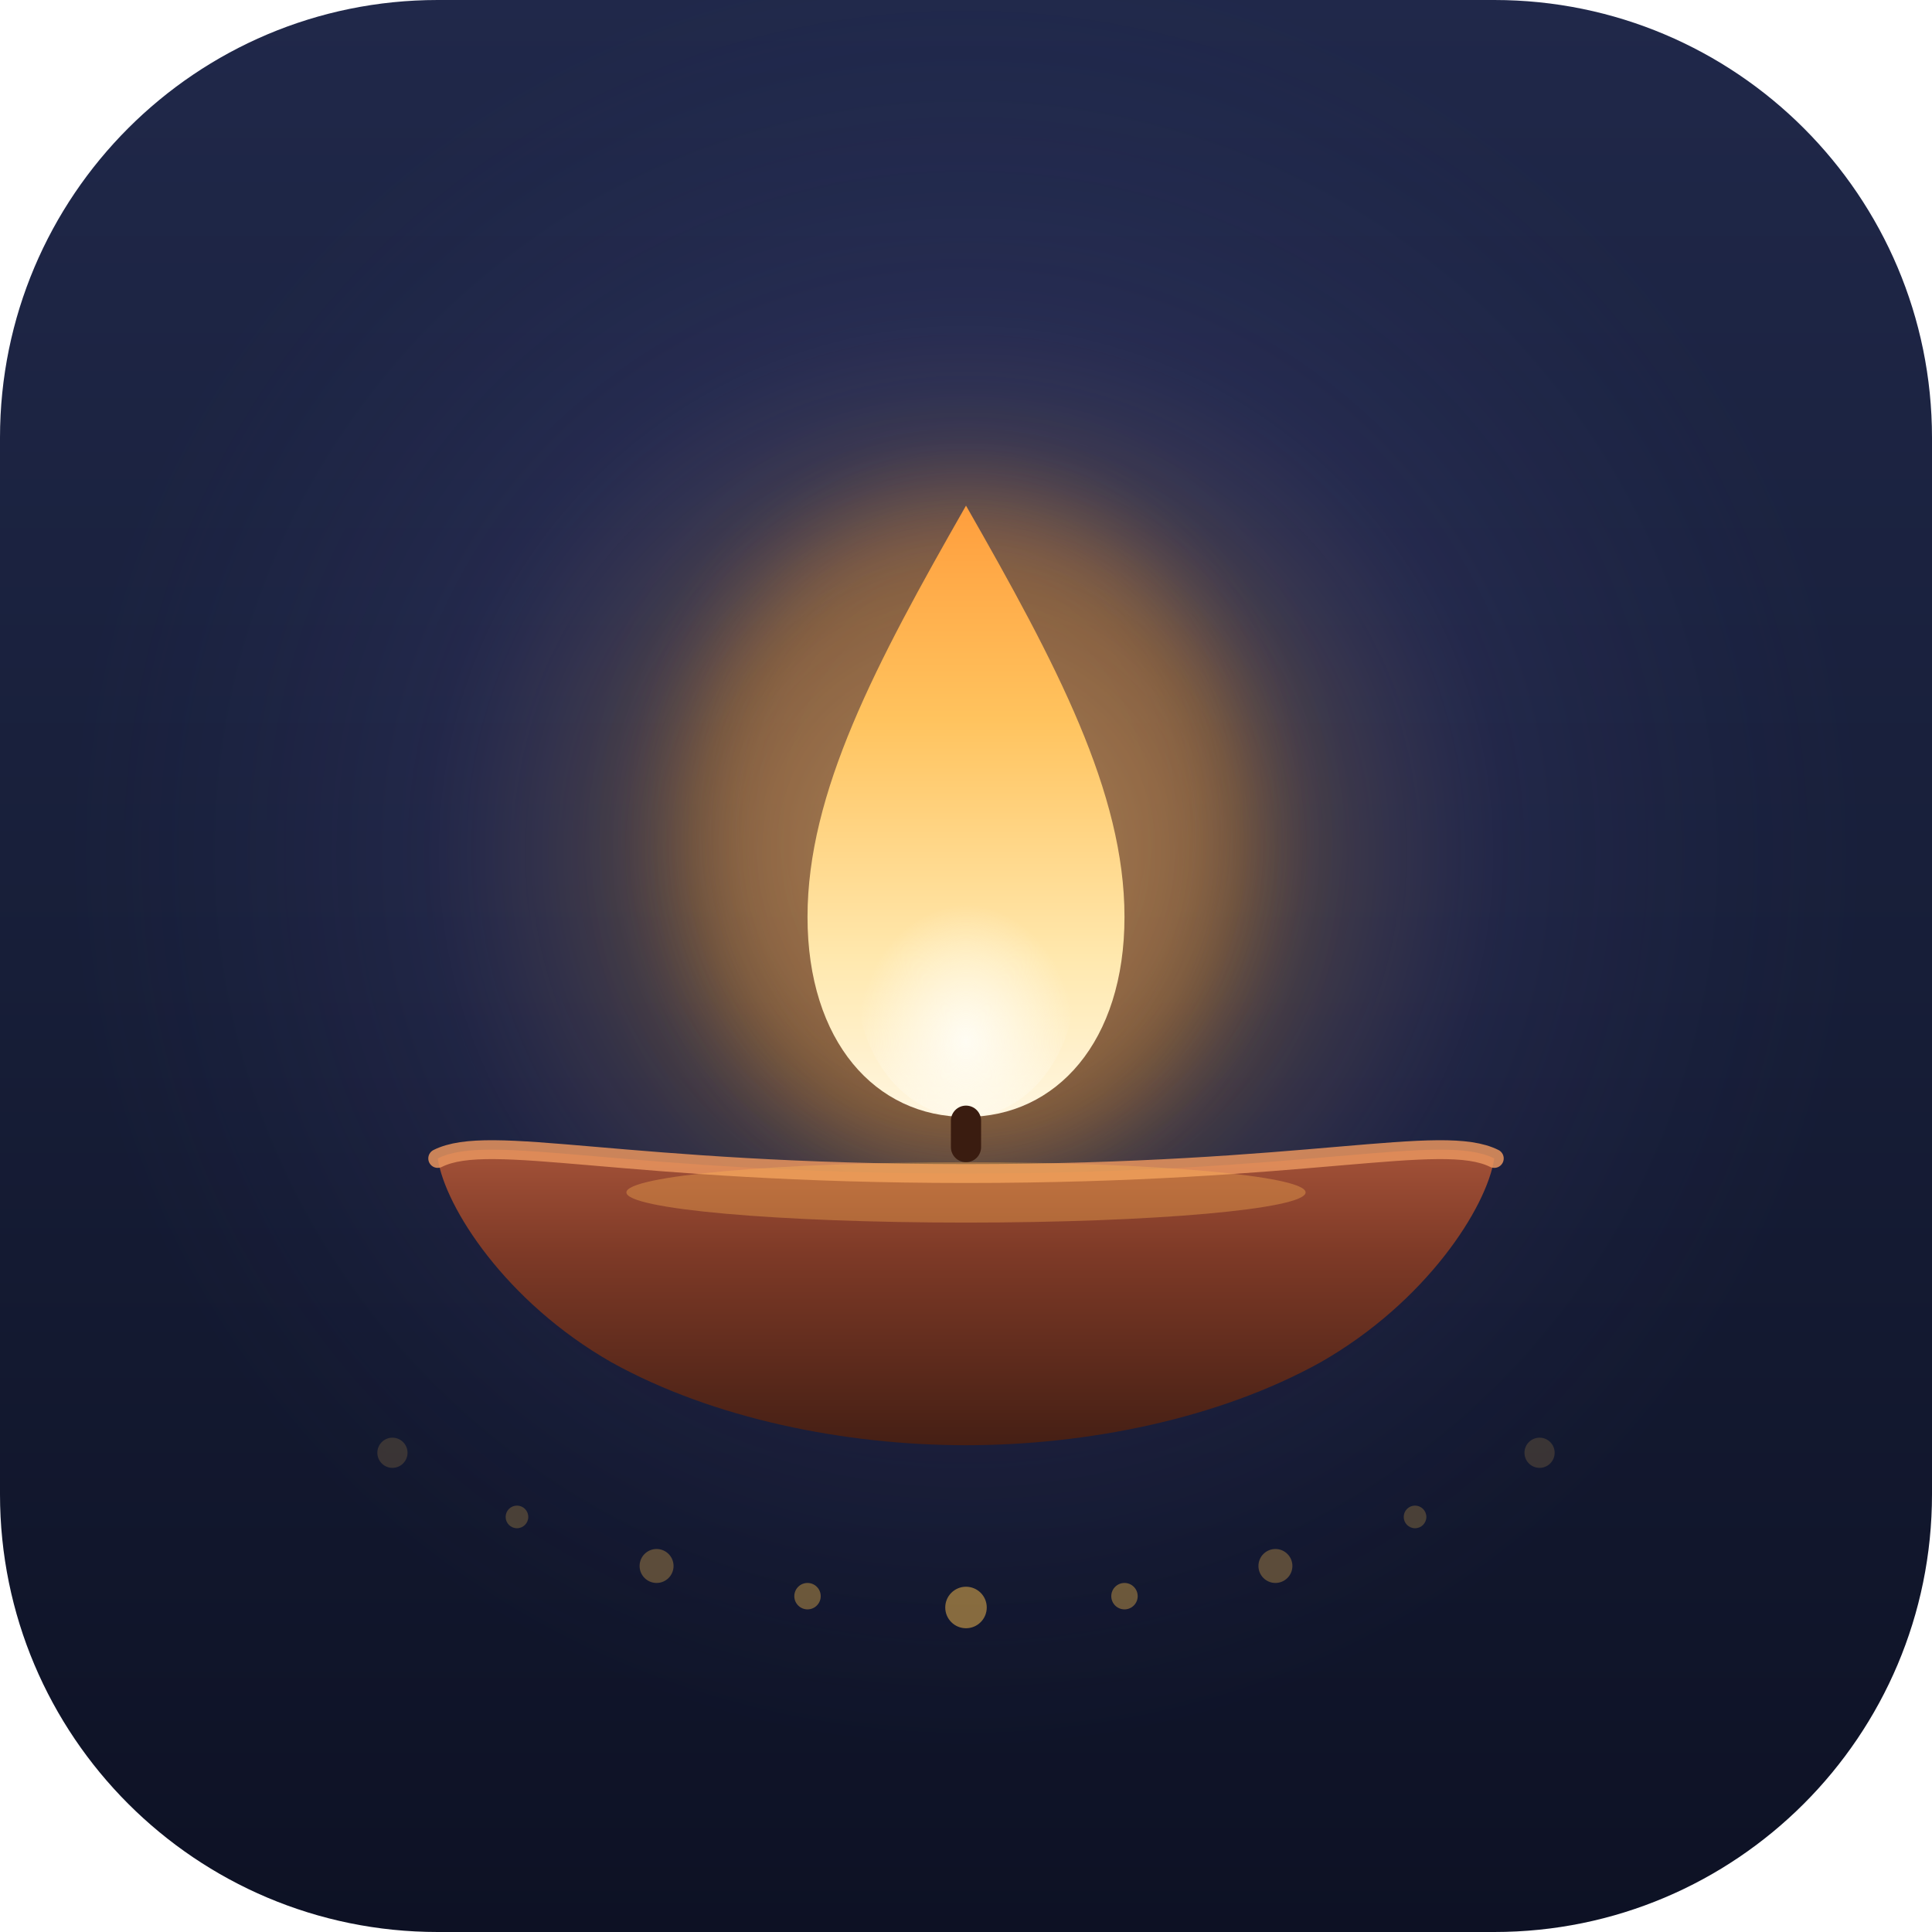
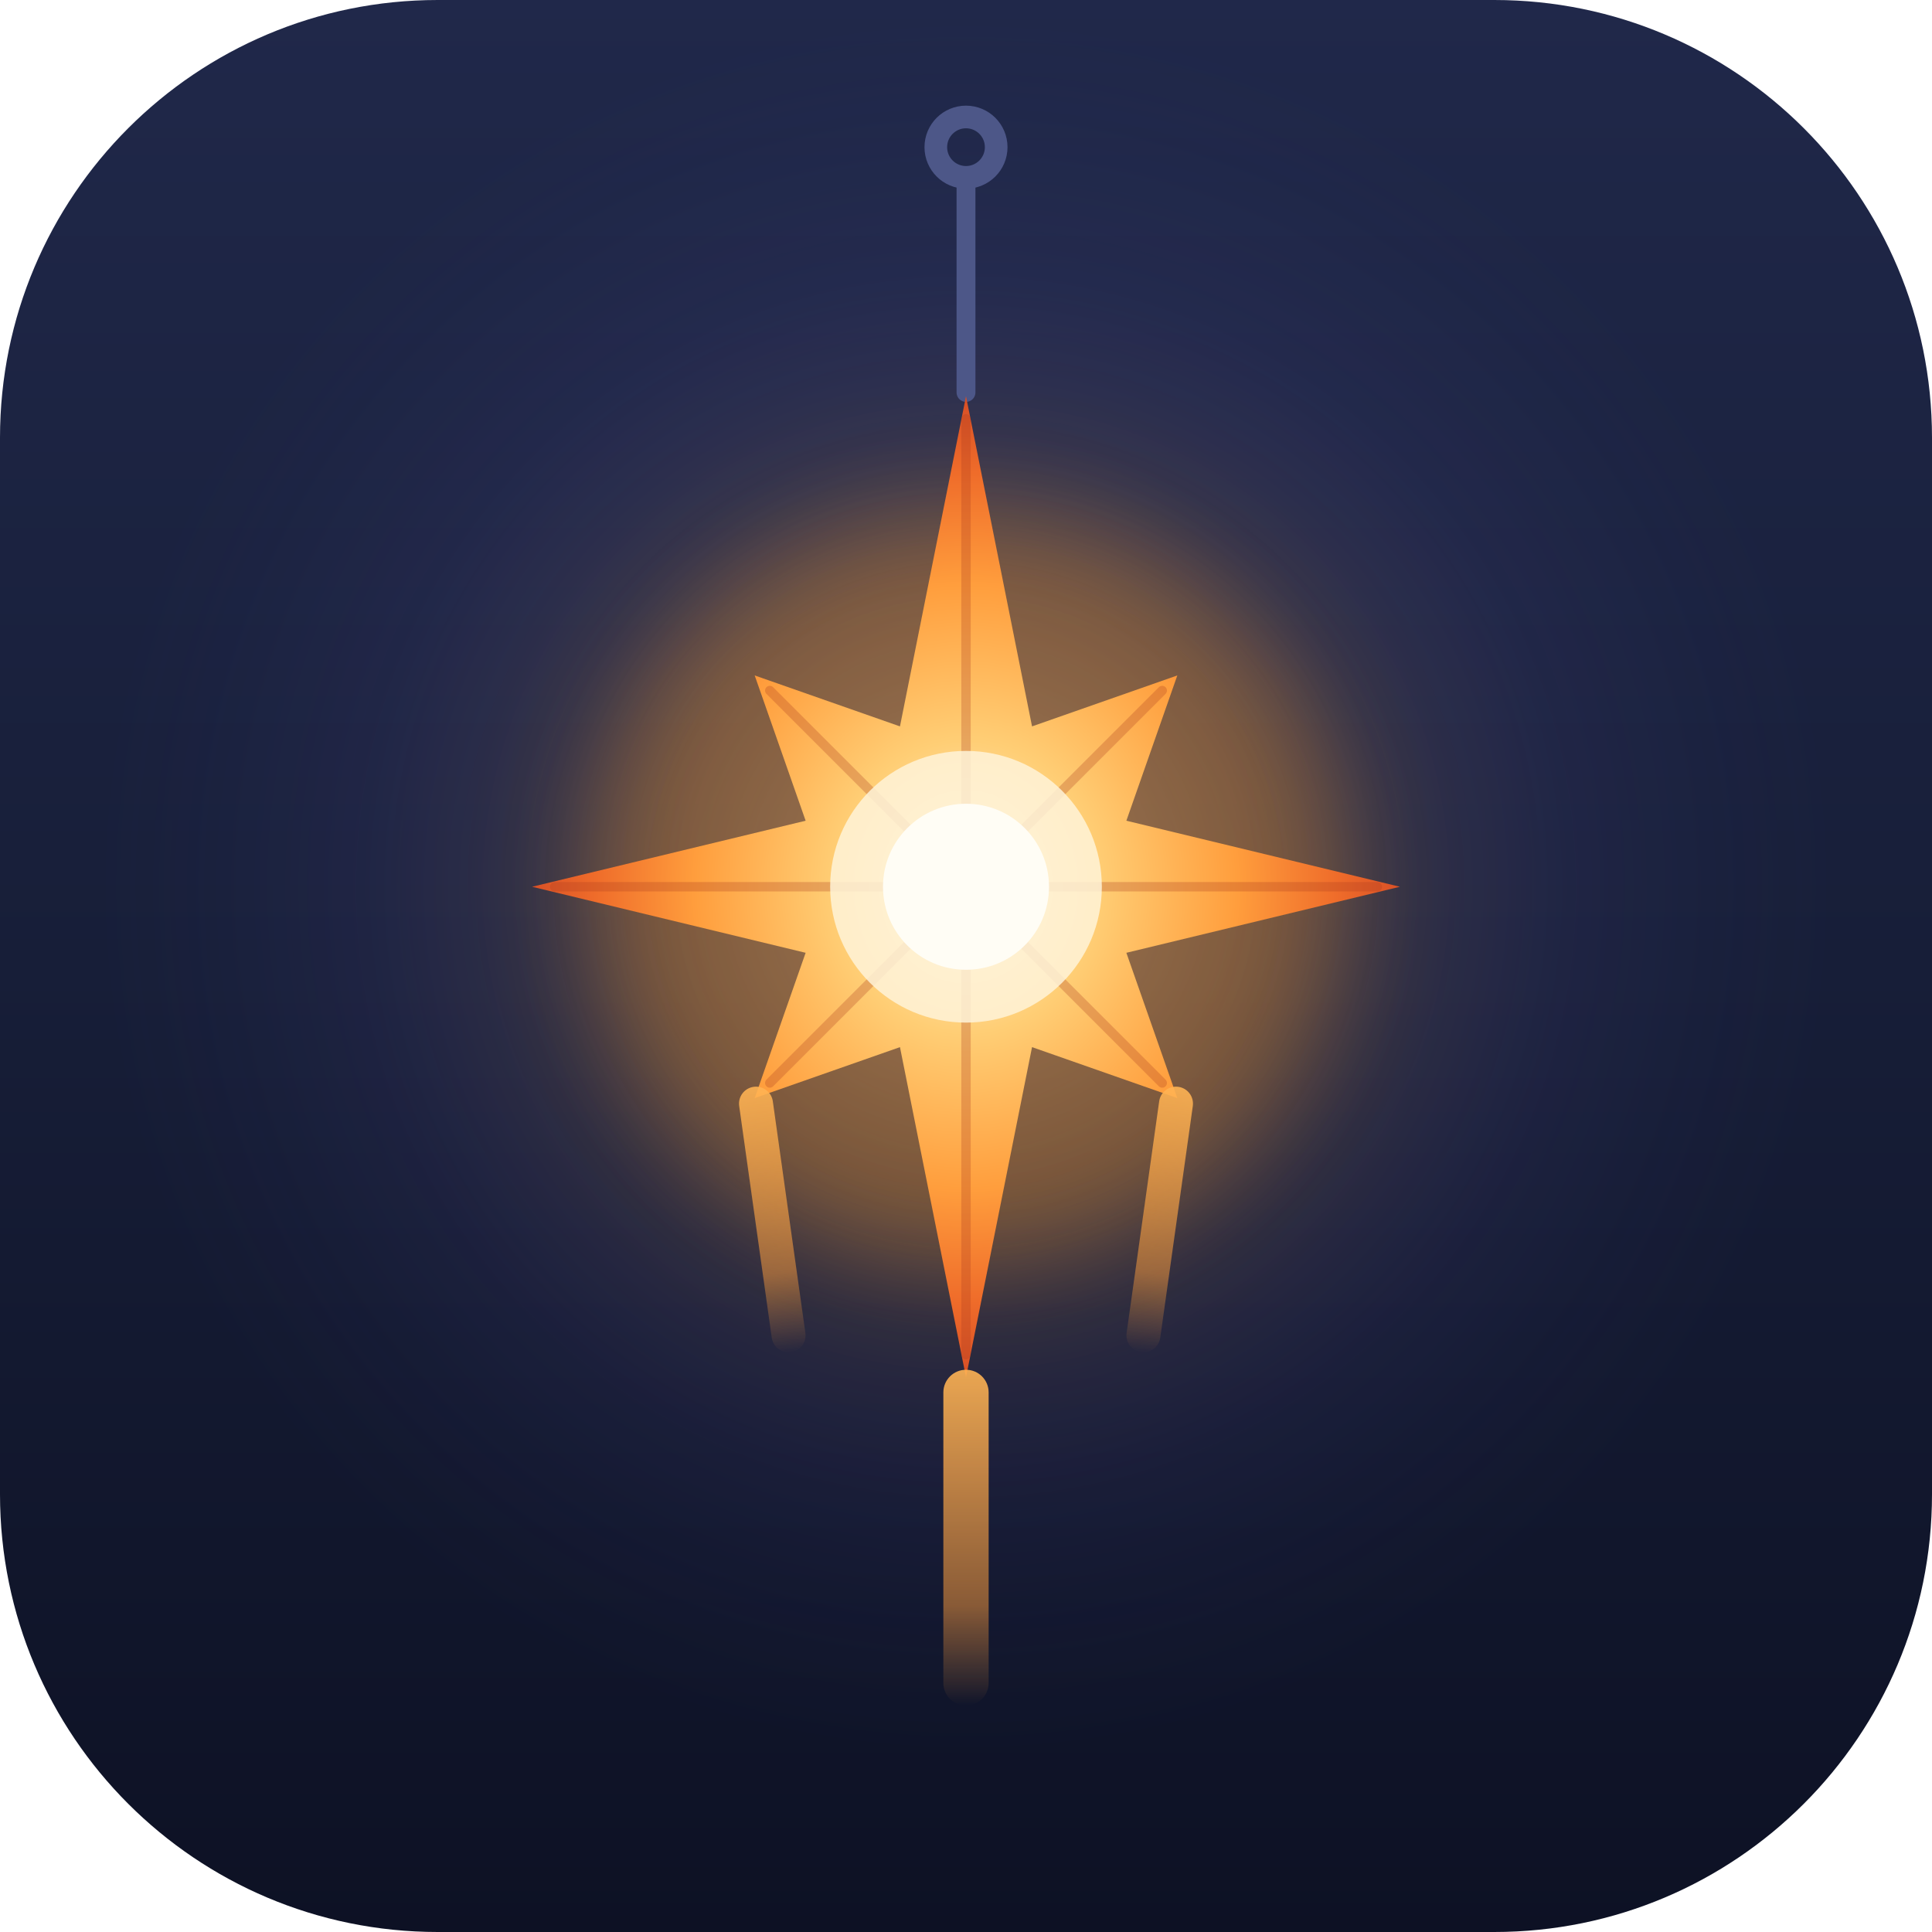
<svg xmlns="http://www.w3.org/2000/svg" width="1024" height="1024" viewBox="0 0 1024 1024">
  <defs>
    <linearGradient id="field" x1="0" y1="0" x2="0" y2="1">
      <stop offset="0" stop-color="#20284a" />
      <stop offset="0.5" stop-color="#171e38" />
      <stop offset="1" stop-color="#0d1124" />
    </linearGradient>
    <radialGradient id="glow" cx="0.5" cy="0.5" r="0.5">
-       <stop offset="0" stop-color="#ffd9a0" stop-opacity="0.50" />
-       <stop offset="0.3" stop-color="#ffb454" stop-opacity="0.26" />
-       <stop offset="0.6" stop-color="#8f7ce0" stop-opacity="0.08" />
+       <stop offset="0" stop-color="#ffd9a0" stop-opacity="0.45" />
+       <stop offset="0.35" stop-color="#ffb454" stop-opacity="0.20" />
+       <stop offset="0.7" stop-color="#8f7ce0" stop-opacity="0.06" />
      <stop offset="1" stop-color="#4a5aa8" stop-opacity="0" />
    </radialGradient>
-     <linearGradient id="flame" x1="0" y1="0" x2="0" y2="1">
-       <stop offset="0" stop-color="#ff9e3d" />
-       <stop offset="0.35" stop-color="#ffc35e" />
-       <stop offset="0.75" stop-color="#ffe9b0" />
-       <stop offset="1" stop-color="#fff6e0" />
-     </linearGradient>
-     <radialGradient id="flameheart" cx="0.5" cy="0.72" r="0.5">
-       <stop offset="0" stop-color="#fffdf5" stop-opacity="0.95" />
-       <stop offset="1" stop-color="#fffdf5" stop-opacity="0" />
+     <radialGradient id="paper" cx="0.5" cy="0.5" r="0.5">
+       <stop offset="0" stop-color="#fff3d8" />
+       <stop offset="0.3" stop-color="#ffce75" />
+       <stop offset="0.62" stop-color="#ff9e3d" />
+       <stop offset="0.85" stop-color="#ef6c2a" />
+       <stop offset="1" stop-color="#d84f26" />
    </radialGradient>
-     <linearGradient id="clay" x1="0" y1="0" x2="0" y2="1">
-       <stop offset="0" stop-color="#a45238" />
-       <stop offset="0.35" stop-color="#7e3a27" />
-       <stop offset="1" stop-color="#451f14" />
+     <linearGradient id="tassel" x1="0" y1="0" x2="0" y2="1">
+       <stop offset="0" stop-color="#ffb454" stop-opacity="0.9" />
+       <stop offset="0.7" stop-color="#ff9e3d" stop-opacity="0.5" />
+       <stop offset="1" stop-color="#ff9e3d" stop-opacity="0" />
    </linearGradient>
    <clipPath id="squircle">
      <rect x="0" y="0" width="1024" height="1024" rx="232" ry="232" />
    </clipPath>
    <filter id="soft" x="-60%" y="-60%" width="220%" height="220%">
-       <feGaussianBlur stdDeviation="24" />
+       <feGaussianBlur stdDeviation="26" />
    </filter>
  </defs>
  <g clip-path="url(#squircle)">
    <rect width="1024" height="1024" fill="url(#field)" />
-     <circle cx="512" cy="452" r="480" fill="url(#glow)" />
-     <ellipse cx="512" cy="440" rx="150" ry="180" fill="#ff9e3d" opacity="0.30" filter="url(#soft)" />
-     <path d="M 512 268              C 560 352 596 420 596 486              C 596 552 560 592 512 592              C 464 592 428 552 428 486              C 428 420 464 352 512 268 Z" fill="url(#flame)" />
-     <ellipse cx="512" cy="520" rx="58" ry="72" fill="url(#flameheart)" />
-     <rect x="504" y="586" width="16" height="30" rx="8" fill="#3a1c10" />
-     <path d="M 232 614              C 260 600 330 622 512 622              C 694 622 764 600 792 614              C 788 640 756 690 700 722              C 646 752 576 766 512 766              C 448 766 378 752 324 722              C 268 690 236 640 232 614 Z" fill="url(#clay)" />
-     <path d="M 232 614              C 260 600 330 622 512 622              C 694 622 764 600 792 614" fill="none" stroke="#e8945e" stroke-width="10" stroke-linecap="round" opacity="0.85" />
-     <ellipse cx="512" cy="632" rx="180" ry="16" fill="#ffb454" opacity="0.35" />
-     <g fill="#e8b04b">
-       <circle cx="512" cy="852" r="11" opacity="0.55" />
-       <circle cx="428" cy="846" r="7" opacity="0.42" />
-       <circle cx="596" cy="846" r="7" opacity="0.42" />
-       <circle cx="348" cy="830" r="9" opacity="0.34" />
-       <circle cx="676" cy="830" r="9" opacity="0.34" />
-       <circle cx="274" cy="804" r="6" opacity="0.26" />
-       <circle cx="750" cy="804" r="6" opacity="0.26" />
-       <circle cx="208" cy="770" r="8" opacity="0.18" />
-       <circle cx="816" cy="770" r="8" opacity="0.18" />
+     <circle cx="512" cy="470" r="470" fill="url(#glow)" />
+     <circle cx="512" cy="78" r="16" fill="none" stroke="#4d5788" stroke-width="12" />
+     <line x1="512" y1="94" x2="512" y2="208" stroke="#4d5788" stroke-width="10" stroke-linecap="round" />
+     <circle cx="512" cy="470" r="200" fill="#ff9e3d" opacity="0.30" filter="url(#soft)" />
+     <path d="M 512 210              L 547 385 L 624 358 L 597 435 L 742 470              L 597 505 L 624 582 L 547 555 L 512 730              L 477 555 L 400 582 L 427 505 L 282 470              L 427 435 L 400 358 L 477 385 Z" fill="url(#paper)" />
+     <g stroke="#a83a1e" stroke-width="5" opacity="0.28" stroke-linecap="round">
+       <line x1="512" y1="470" x2="512" y2="222" />
+       <line x1="512" y1="470" x2="512" y2="718" />
+       <line x1="512" y1="470" x2="294" y2="470" />
+       <line x1="512" y1="470" x2="730" y2="470" />
+       <line x1="512" y1="470" x2="616" y2="366" />
+       <line x1="512" y1="470" x2="616" y2="574" />
+       <line x1="512" y1="470" x2="408" y2="366" />
+       <line x1="512" y1="470" x2="408" y2="574" />
    </g>
+     <circle cx="512" cy="470" r="72" fill="#fff3d8" opacity="0.85" />
+     <circle cx="512" cy="470" r="44" fill="#fffdf5" />
+     <rect x="500" y="726" width="24" height="178" rx="12" fill="url(#tassel)" />
+     <rect x="391" y="576" width="18" height="142" rx="9" fill="url(#tassel)" transform="rotate(-8 400 580)" />
+     <rect x="615" y="576" width="18" height="142" rx="9" fill="url(#tassel)" transform="rotate(8 624 580)" />
  </g>
</svg>
